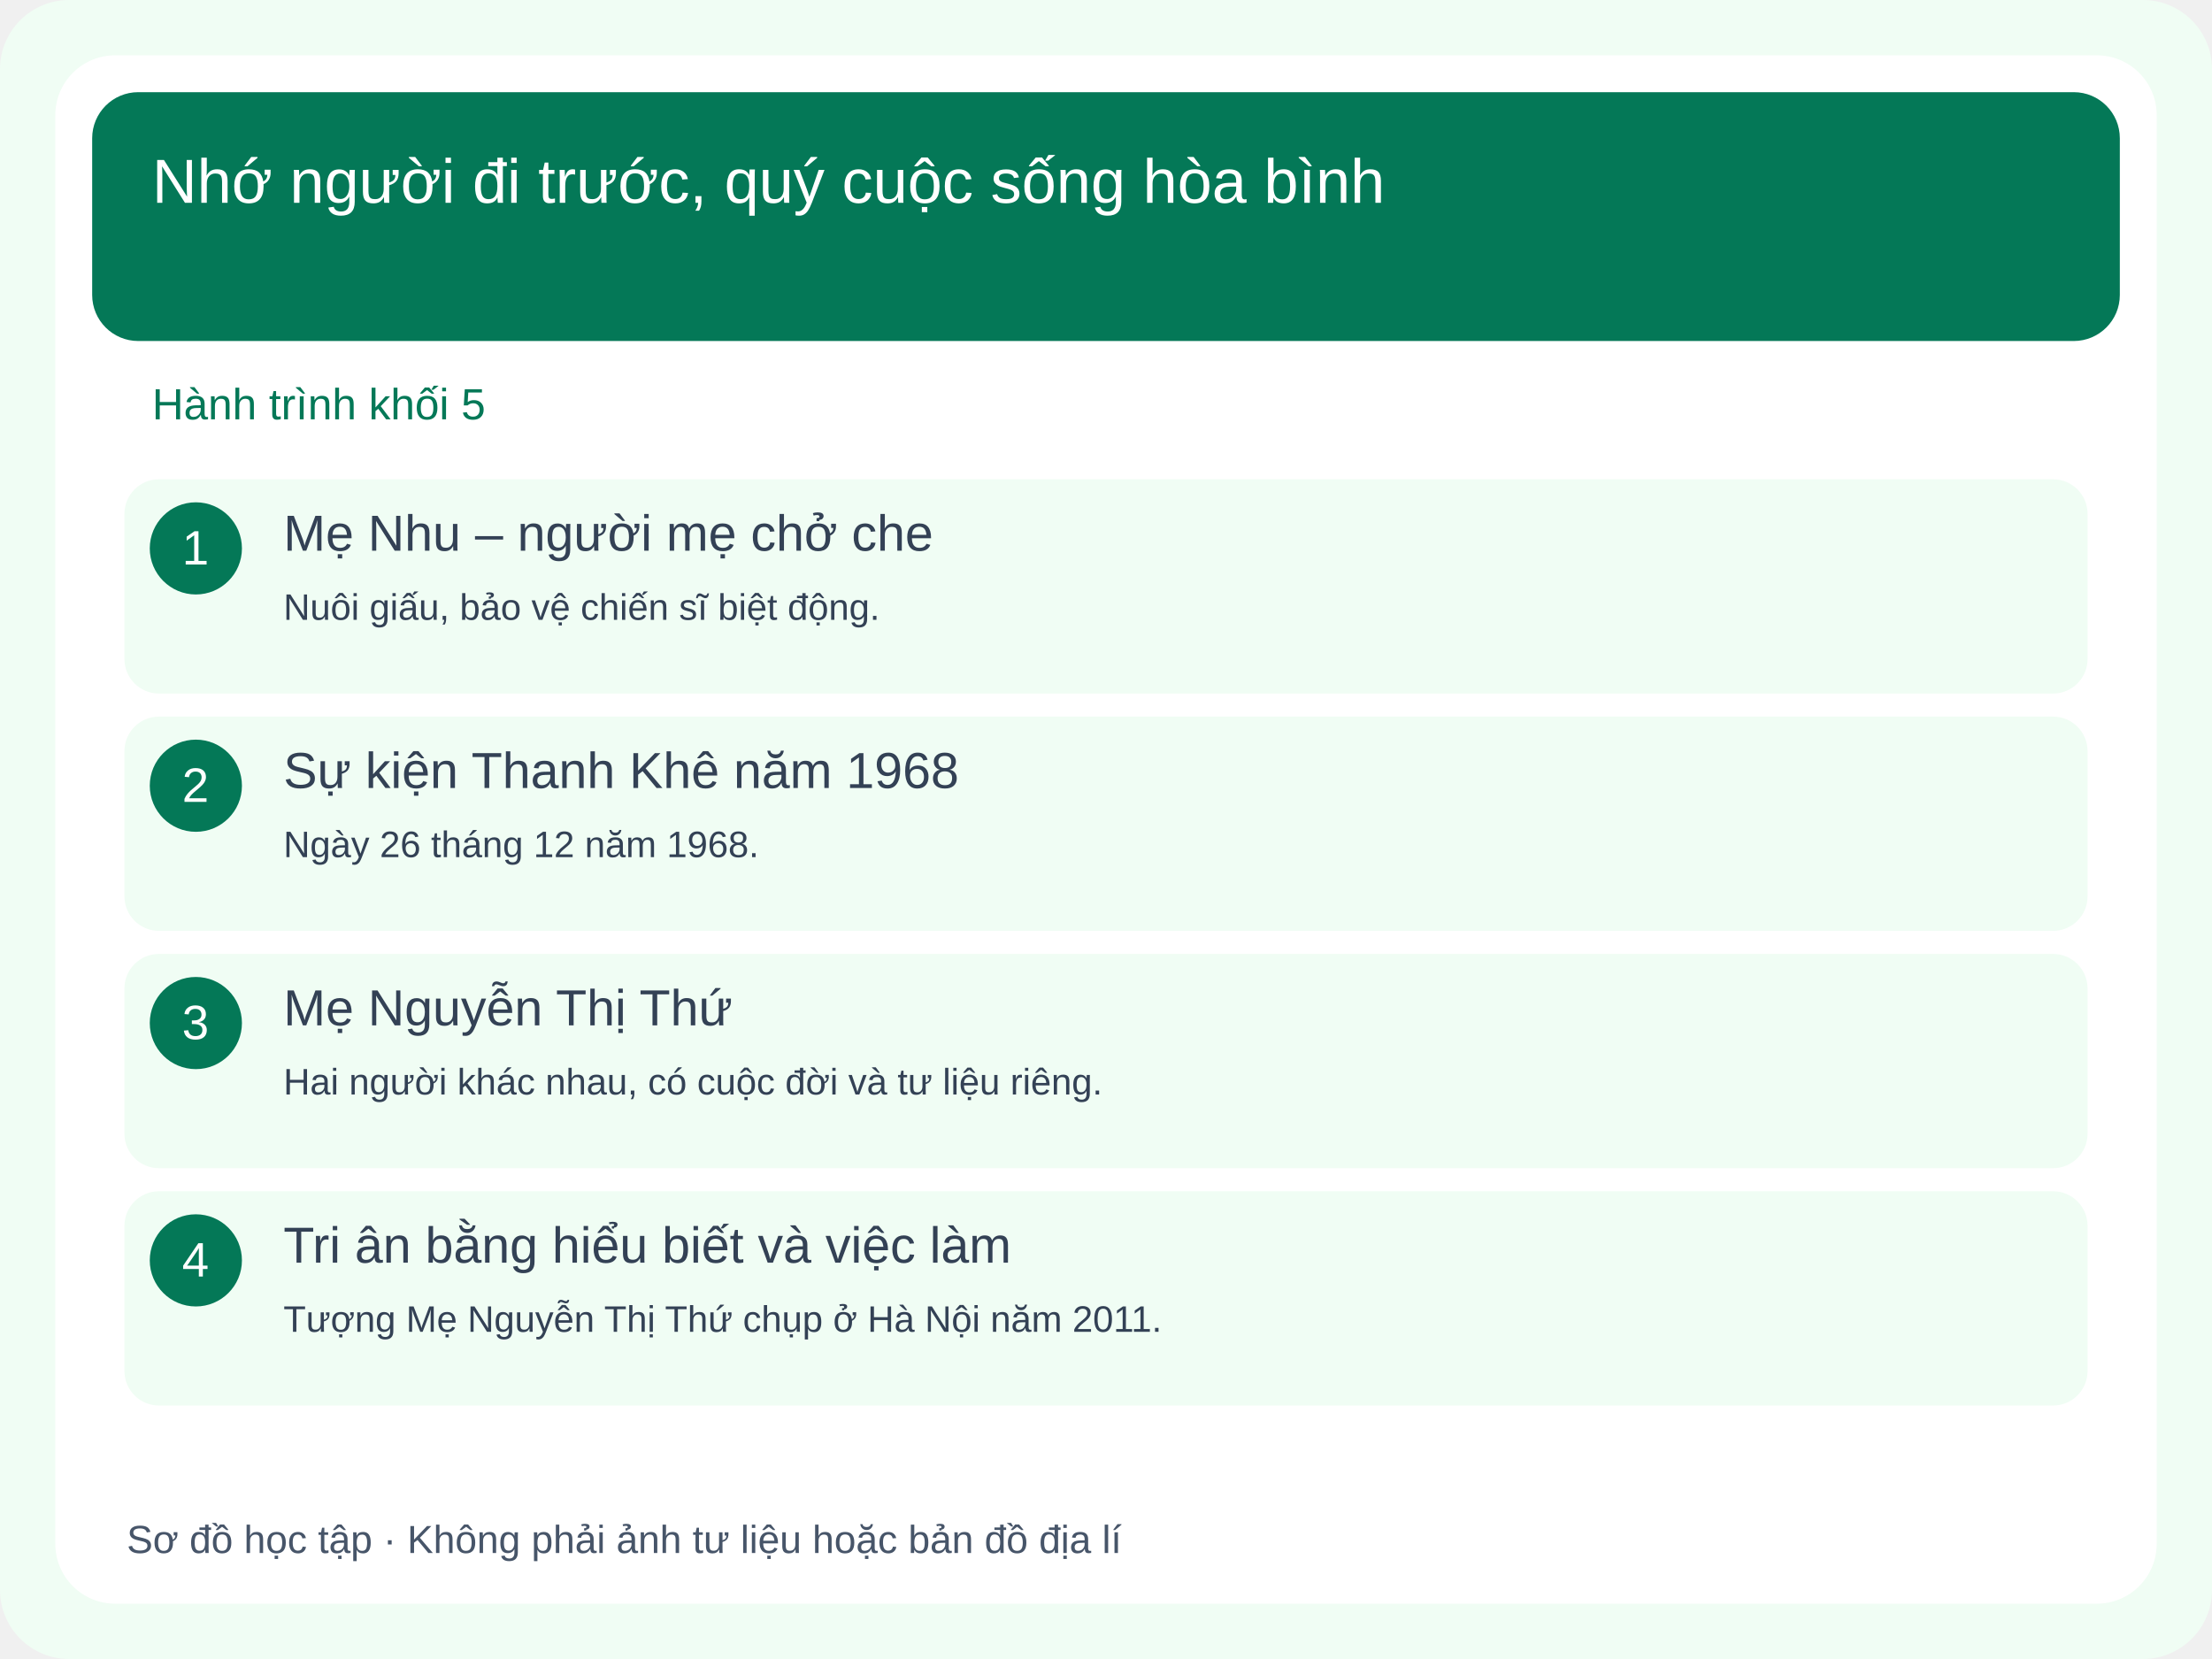
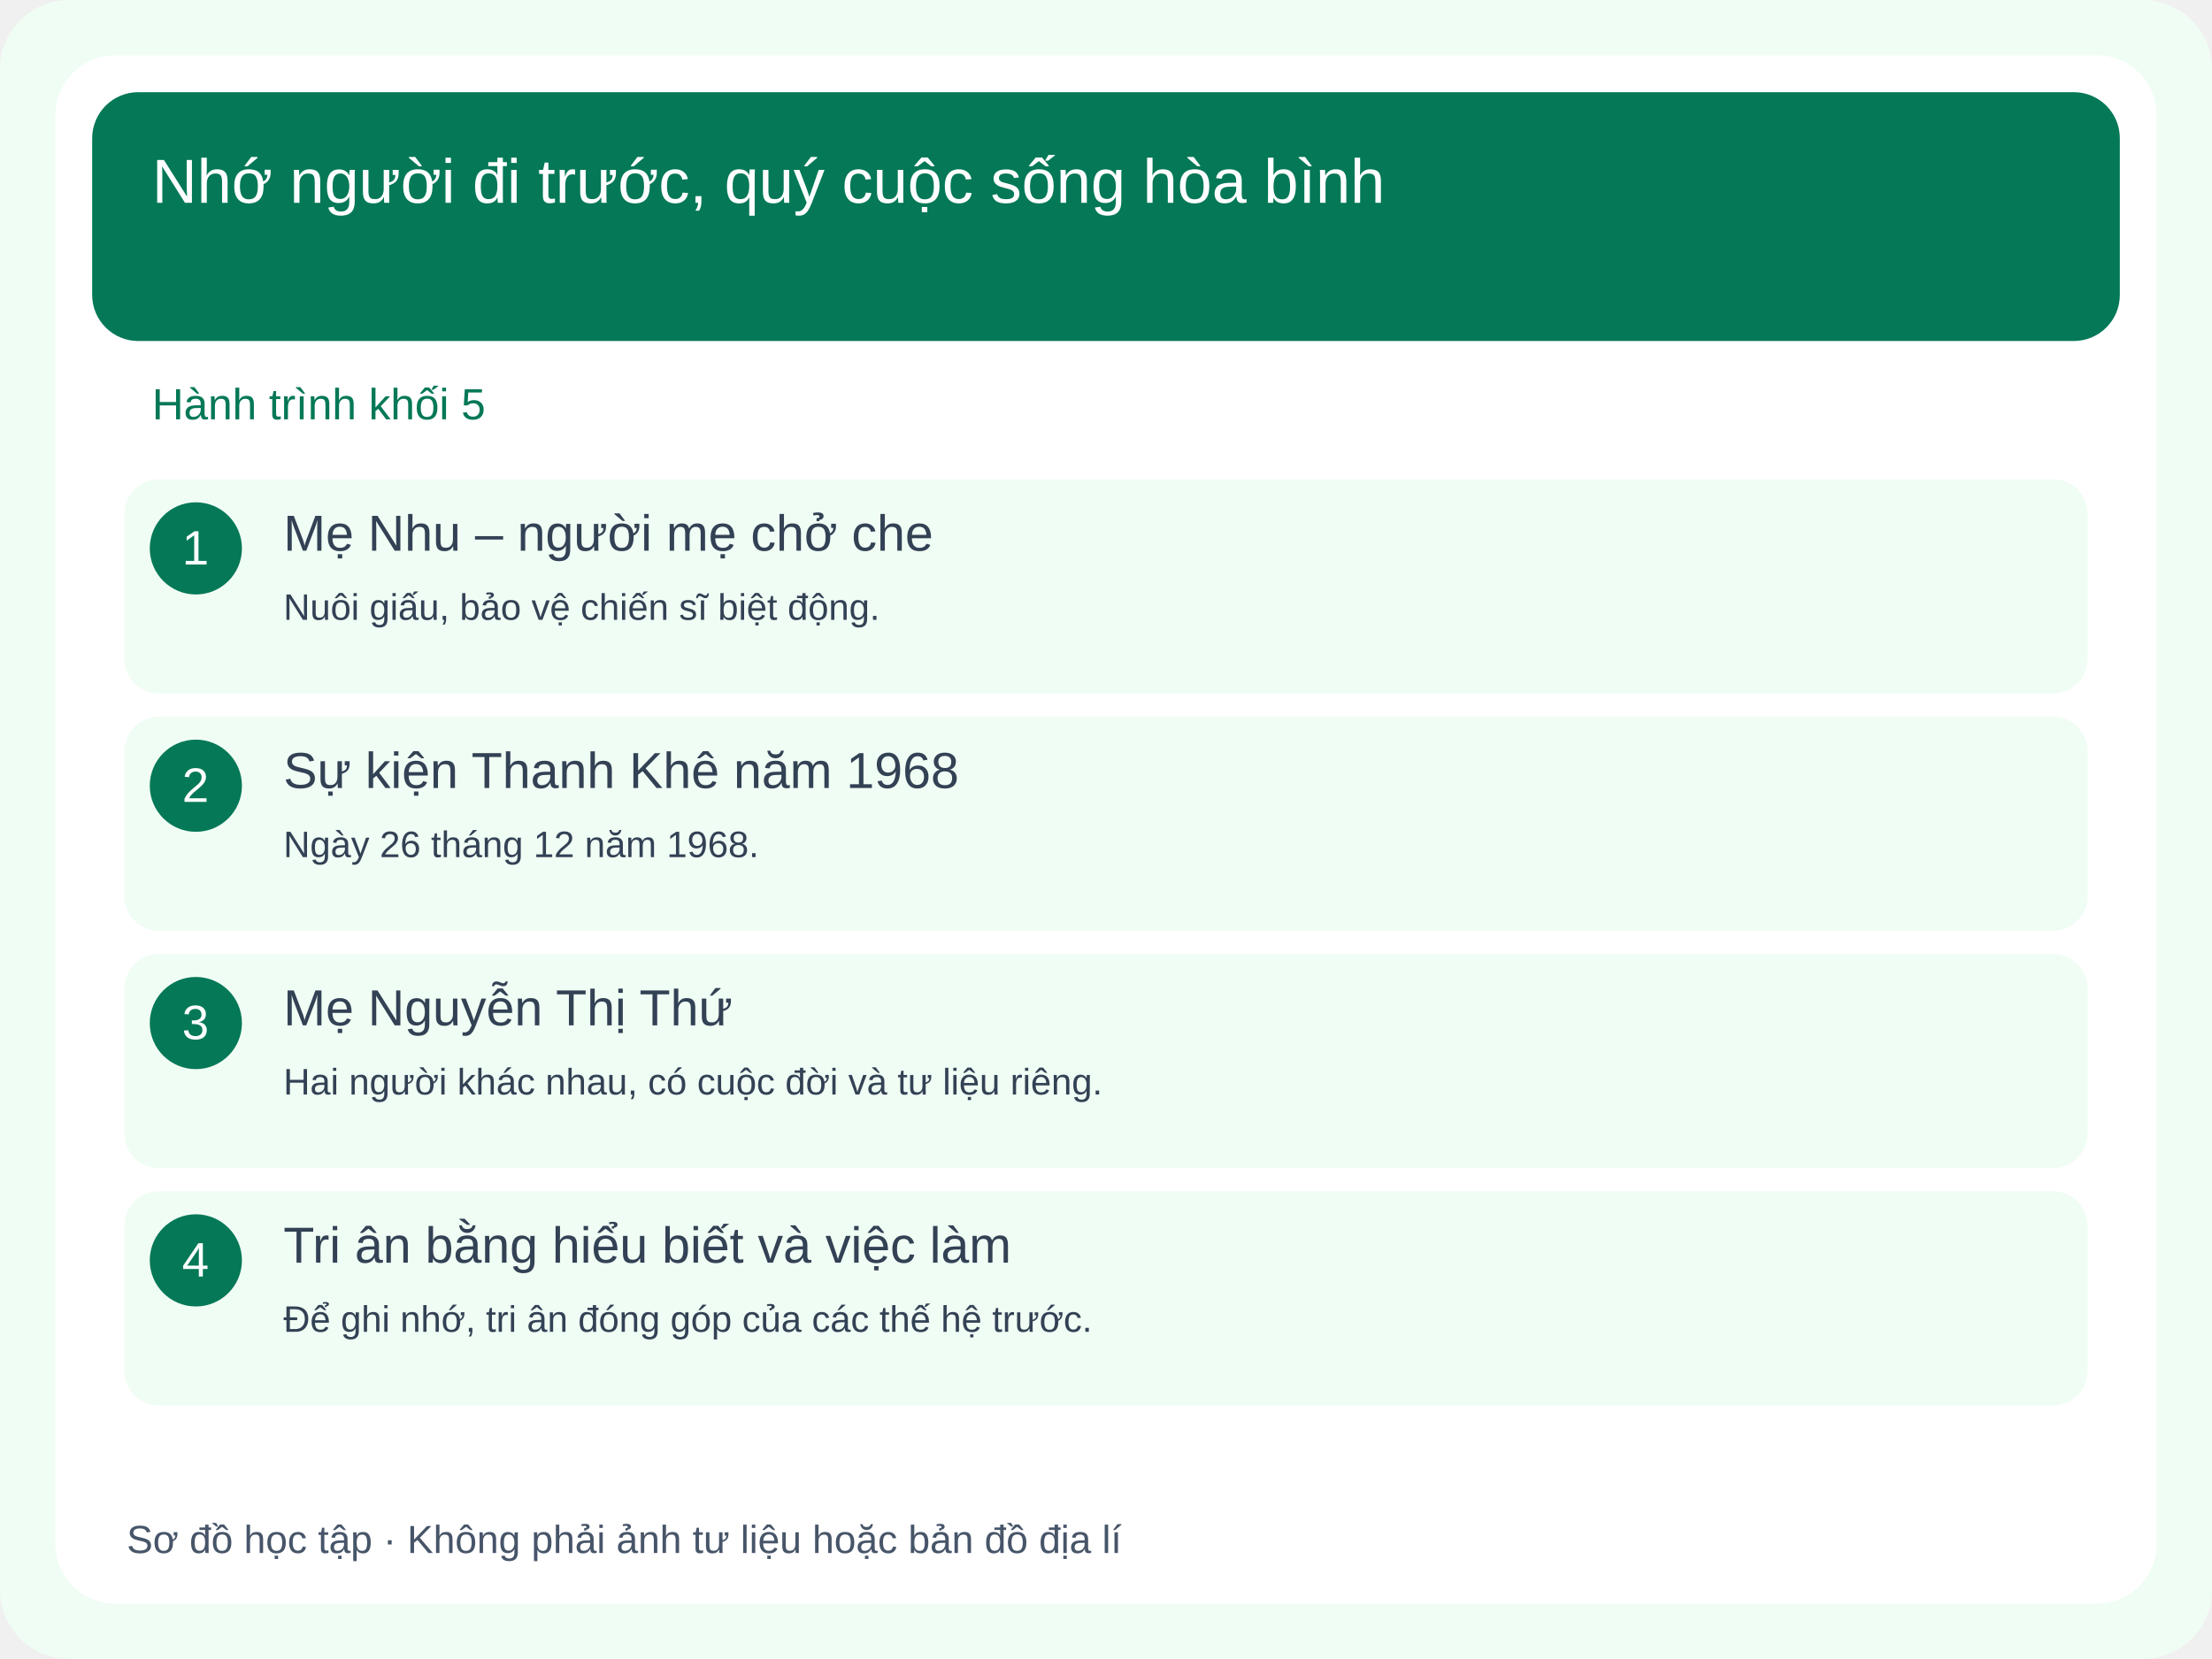
<svg xmlns="http://www.w3.org/2000/svg" viewBox="0 0 960 720">
  <rect width="960" height="720" rx="30" fill="#f0fdf4" />
  <g font-family="Arial,sans-serif">
    <rect x="24" y="24" width="912" height="672" rx="26" fill="white" />
    <rect x="40" y="40" width="880" height="108" rx="20" fill="#047857" />
    <text x="66" y="88" font-size="27" fill="white">Nhớ người đi trước, quý cuộc sống hòa bình</text>
    <text x="66" y="182" font-size="19" fill="#047857">Hành trình khối 5</text>
    <rect x="54" y="208" width="852" height="93" rx="15" fill="#f0fdf4" />
    <circle cx="85" cy="238" r="20" fill="#047857" />
    <text x="79" y="245" font-size="21" fill="white">1</text>
    <text x="123" y="239" font-size="22" fill="#334155">Mẹ Nhu – người mẹ chở che</text>
    <text x="123" y="269" font-size="16" fill="#334155">Nuôi giấu, bảo vệ chiến sĩ biệt động.</text>
    <rect x="54" y="311" width="852" height="93" rx="15" fill="#f0fdf4" />
    <circle cx="85" cy="341" r="20" fill="#047857" />
    <text x="79" y="348" font-size="21" fill="white">2</text>
    <text x="123" y="342" font-size="22" fill="#334155">Sự kiện Thanh Khê năm 1968</text>
    <text x="123" y="372" font-size="16" fill="#334155">Ngày 26 tháng 12 năm 1968.</text>
    <rect x="54" y="414" width="852" height="93" rx="15" fill="#f0fdf4" />
    <circle cx="85" cy="444" r="20" fill="#047857" />
    <text x="79" y="451" font-size="21" fill="white">3</text>
    <text x="123" y="445" font-size="22" fill="#334155">Mẹ Nguyễn Thị Thứ</text>
    <text x="123" y="475" font-size="16" fill="#334155">Hai người khác nhau, có cuộc đời và tư liệu riêng.</text>
    <rect x="54" y="517" width="852" height="93" rx="15" fill="#f0fdf4" />
    <circle cx="85" cy="547" r="20" fill="#047857" />
    <text x="79" y="554" font-size="21" fill="white">4</text>
    <text x="123" y="548" font-size="22" fill="#334155">Tri ân bằng hiểu biết và việc làm</text>
-     <text x="123" y="578" font-size="16" fill="#334155">Tượng Mẹ Nguyễn Thị Thứ chụp ở Hà Nội năm 2011.</text>
+     <text x="123" y="578" font-size="16" fill="#334155">Để ghi nhớ, tri ân đóng góp của các thế hệ trước.</text>
    <text x="55" y="674" font-size="17" fill="#475569">Sơ đồ học tập · Không phải ảnh tư liệu hoặc bản đồ địa lí</text>
  </g>
</svg>
